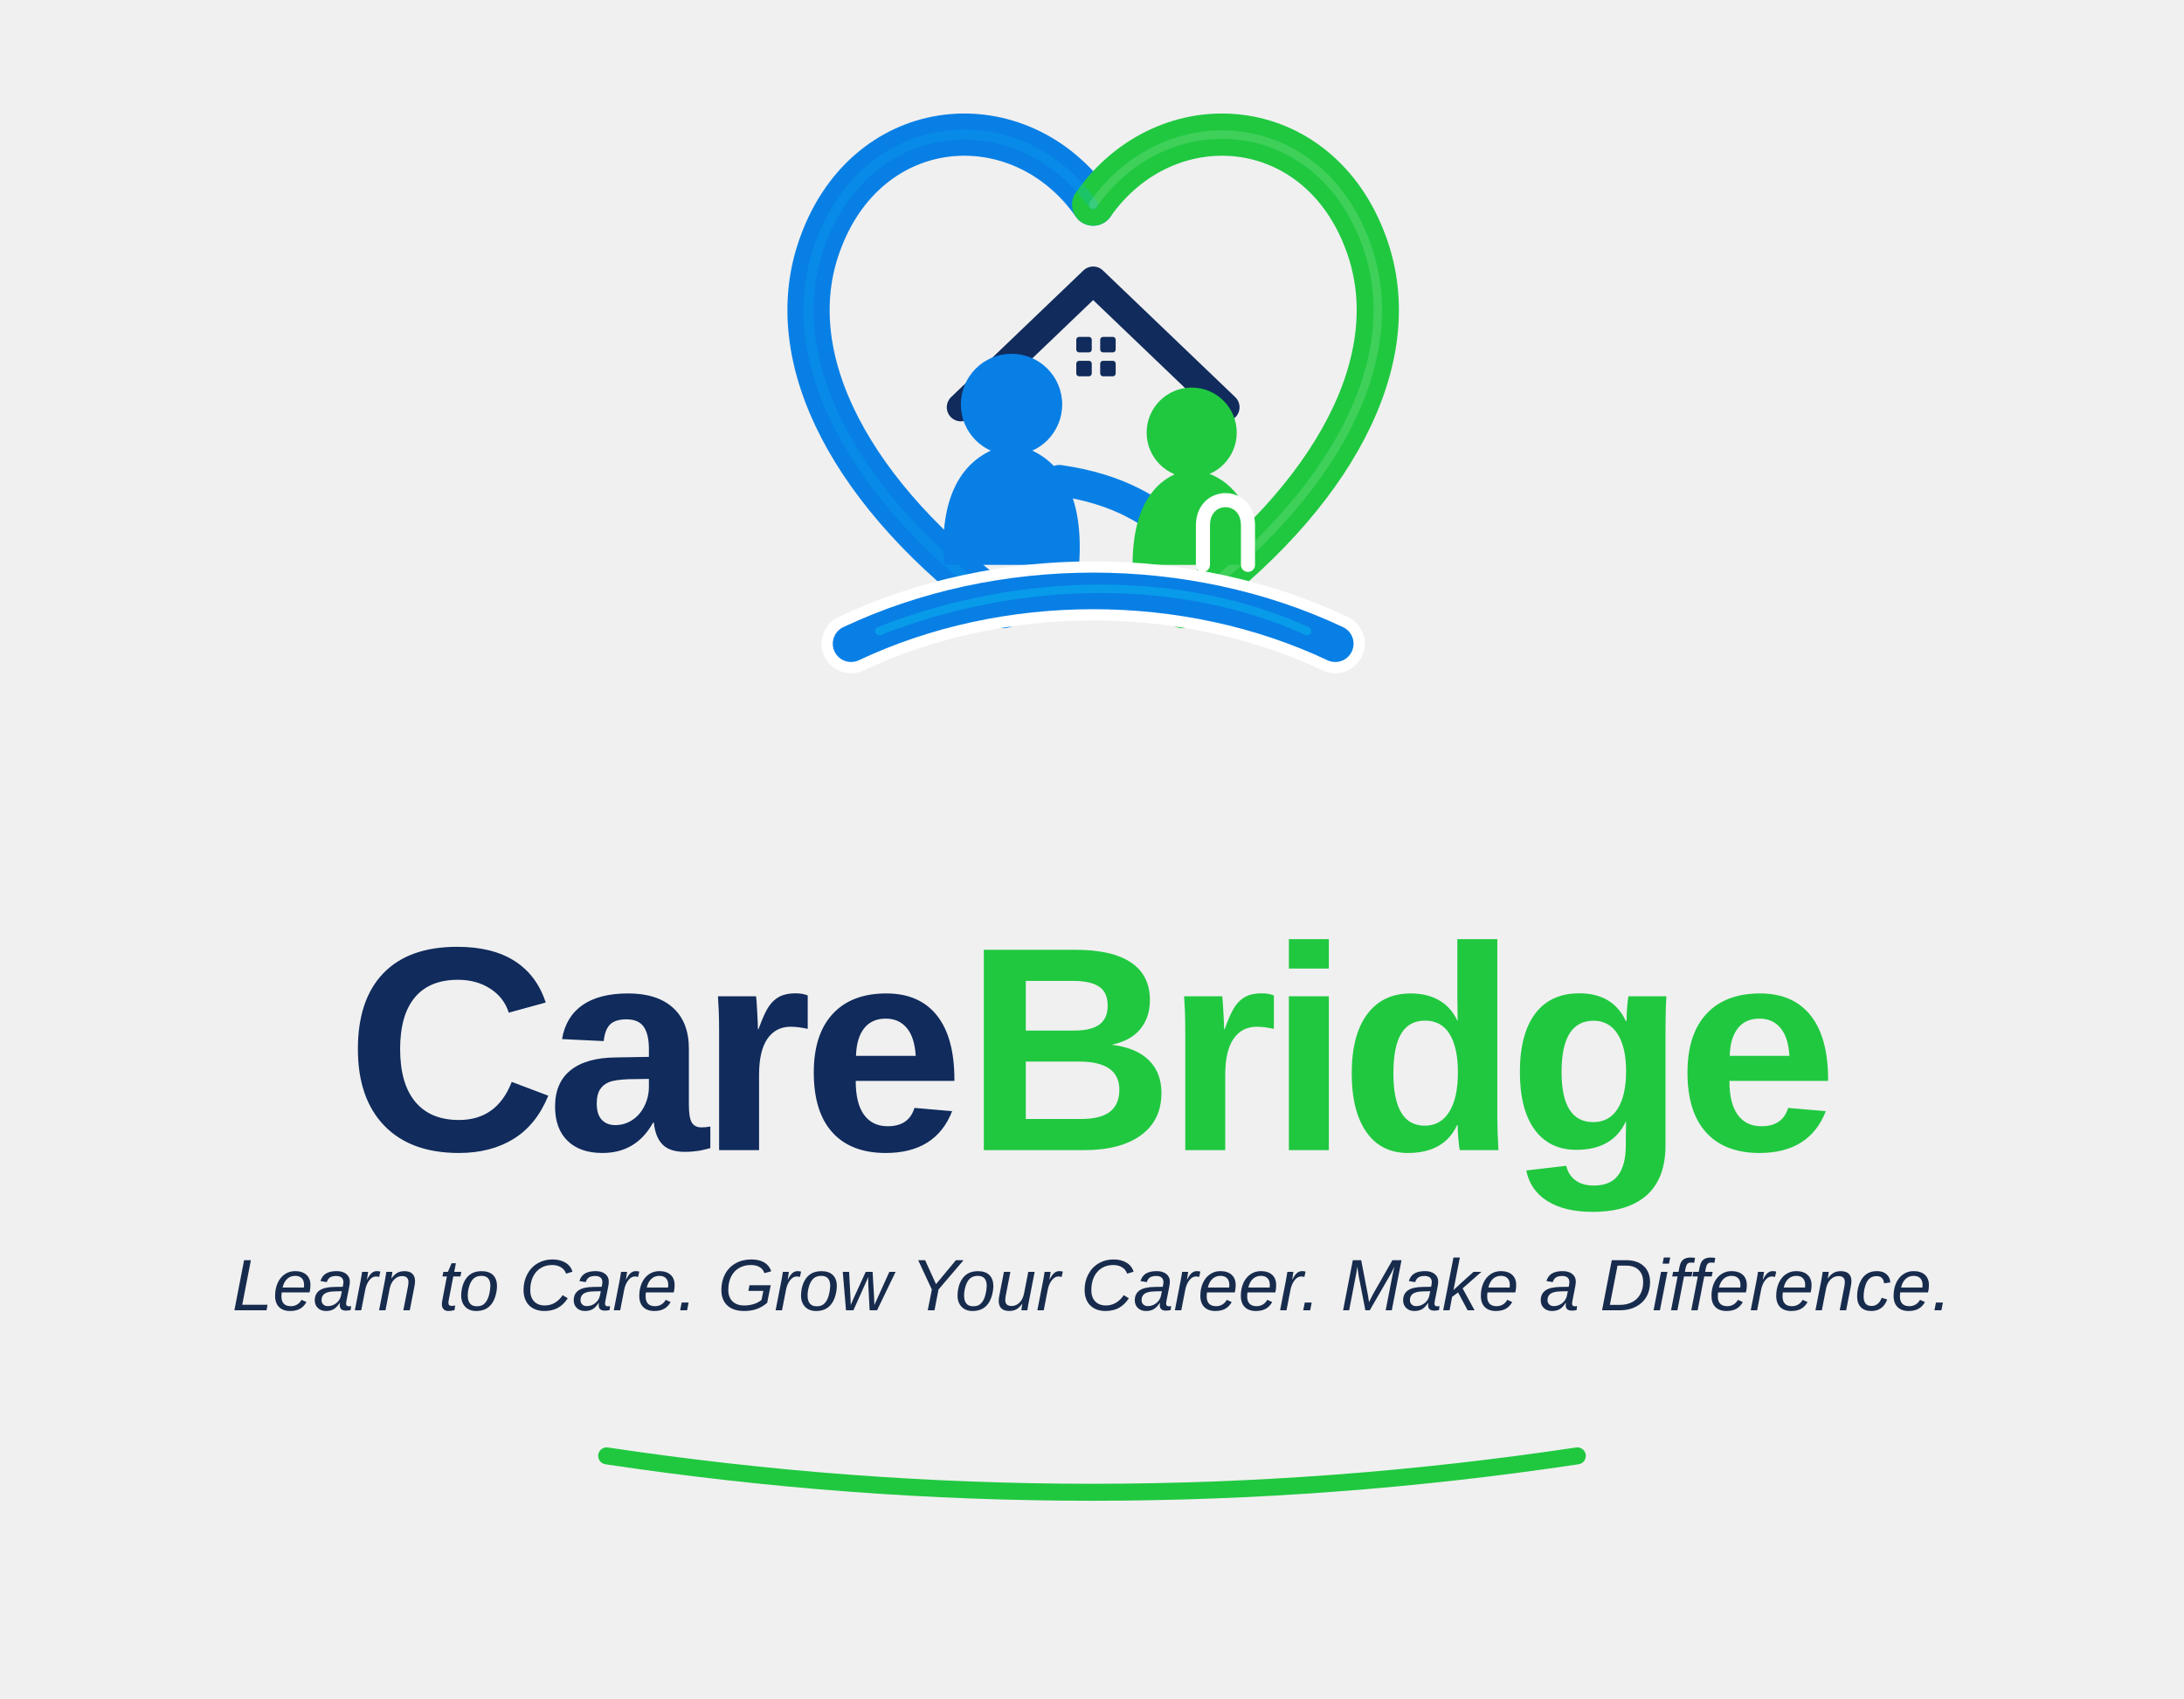
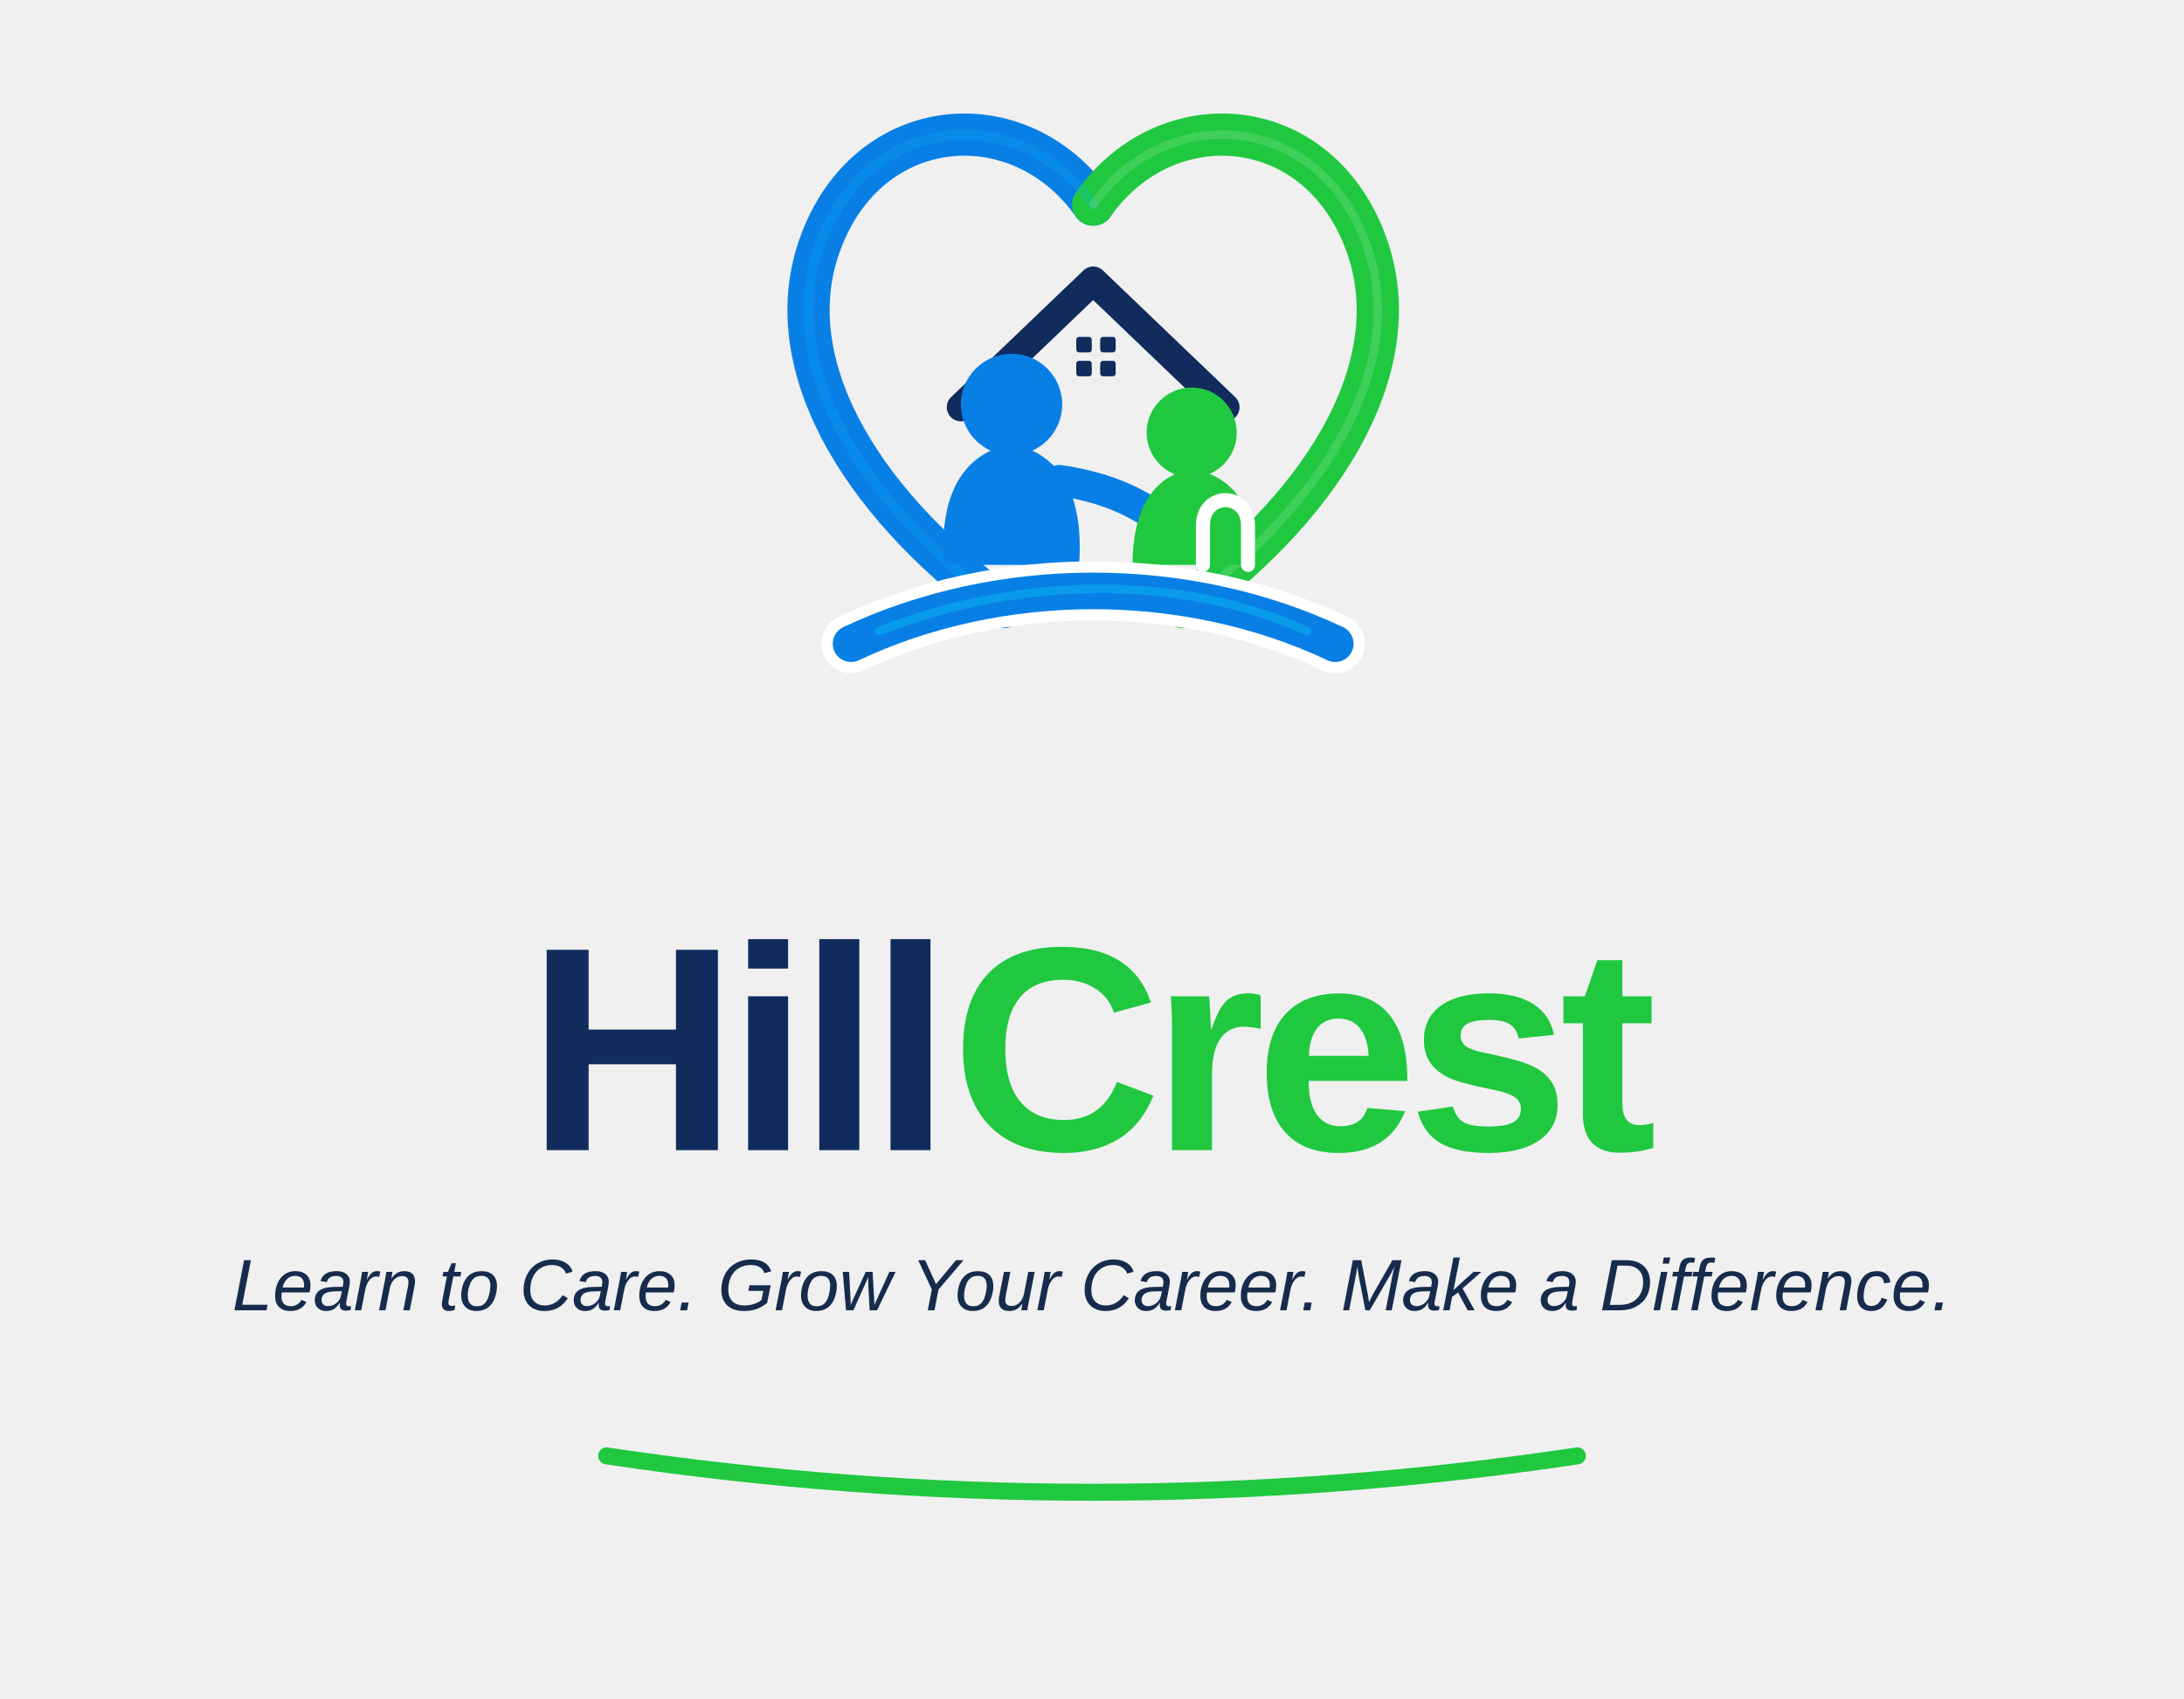
- <svg xmlns="http://www.w3.org/2000/svg" viewBox="0 0 900 700" width="900" height="700" fill="none" role="img" aria-label="CareBridge">
+ <svg xmlns="http://www.w3.org/2000/svg" viewBox="0 0 900 700" width="900" height="700" fill="none" role="img" aria-label="HillCrest">
  <g transform="translate(302 24) scale(0.58)">
    <g stroke-linecap="round" stroke-linejoin="round">
      <path d="M256 104C204 30 96 38 62 132C32 214 86 312 192 390" stroke="#087FE5" stroke-width="30" />
      <path d="M256 104C308 30 416 38 450 132C480 214 426 312 320 390" stroke="#20C840" stroke-width="30" />
      <path d="M256 104C204 30 96 38 62 132C32 214 86 312 192 390" stroke="#08B7F0" stroke-width="7" opacity="0.22" />
      <path d="M256 104C308 30 416 38 450 132C480 214 426 312 320 390" stroke="#FFFFFF" stroke-width="6" opacity="0.14" />
      <path d="M162 248L256 158L350 248" stroke="#102B5C" stroke-width="20" />
      <g fill="#102B5C">
        <rect x="244" y="198" width="11" height="11" rx="2" />
        <rect x="261" y="198" width="11" height="11" rx="2" />
        <rect x="244" y="215" width="11" height="11" rx="2" />
        <rect x="261" y="215" width="11" height="11" rx="2" />
      </g>
      <circle cx="198" cy="246" r="36" fill="#087FE5" />
      <path d="M150 360C146 304 168 280 198 274C228 280 250 304 246 360Z" fill="#087FE5" />
      <path d="M232 300C274 306 300 322 320 342" stroke="#087FE5" stroke-width="22" />
      <circle cx="326" cy="266" r="32" fill="#20C840" />
      <path d="M284 360C284 316 302 296 326 292C354 296 372 318 372 360Z" fill="#20C840" />
      <path d="M334 360V332C334 320 342 314 350 314C358 314 366 320 366 332V360" stroke="#FFFFFF" stroke-width="10" />
      <path d="M84 416C190 366 322 366 428 416" stroke="#FFFFFF" stroke-width="42" />
      <path d="M84 416C190 366 322 366 428 416" stroke="#087FE5" stroke-width="26" />
      <path d="M104 407C206 367 320 367 408 407" stroke="#08B7F0" stroke-width="6" opacity="0.5" />
    </g>
  </g>
-   <text x="450" y="474" text-anchor="middle" font-family="Arial, Helvetica, sans-serif" font-size="120" font-weight="700" letter-spacing="-4" fill="#102B5C">Care<tspan fill="#20C840">Bridge</tspan>
+   <text x="450" y="474" text-anchor="middle" font-family="Arial, Helvetica, sans-serif" font-size="120" font-weight="700" letter-spacing="-4" fill="#102B5C">Hill<tspan fill="#20C840">Crest</tspan>
  </text>
  <text x="450" y="540" text-anchor="middle" font-family="Arial, Helvetica, sans-serif" font-size="30" font-style="italic" fill="#172B4D">Learn to Care. Grow Your Career. Make a Difference.</text>
  <path d="M250 600Q450 630 650 600" stroke="#20C840" stroke-width="7" fill="none" stroke-linecap="round" />
</svg>
